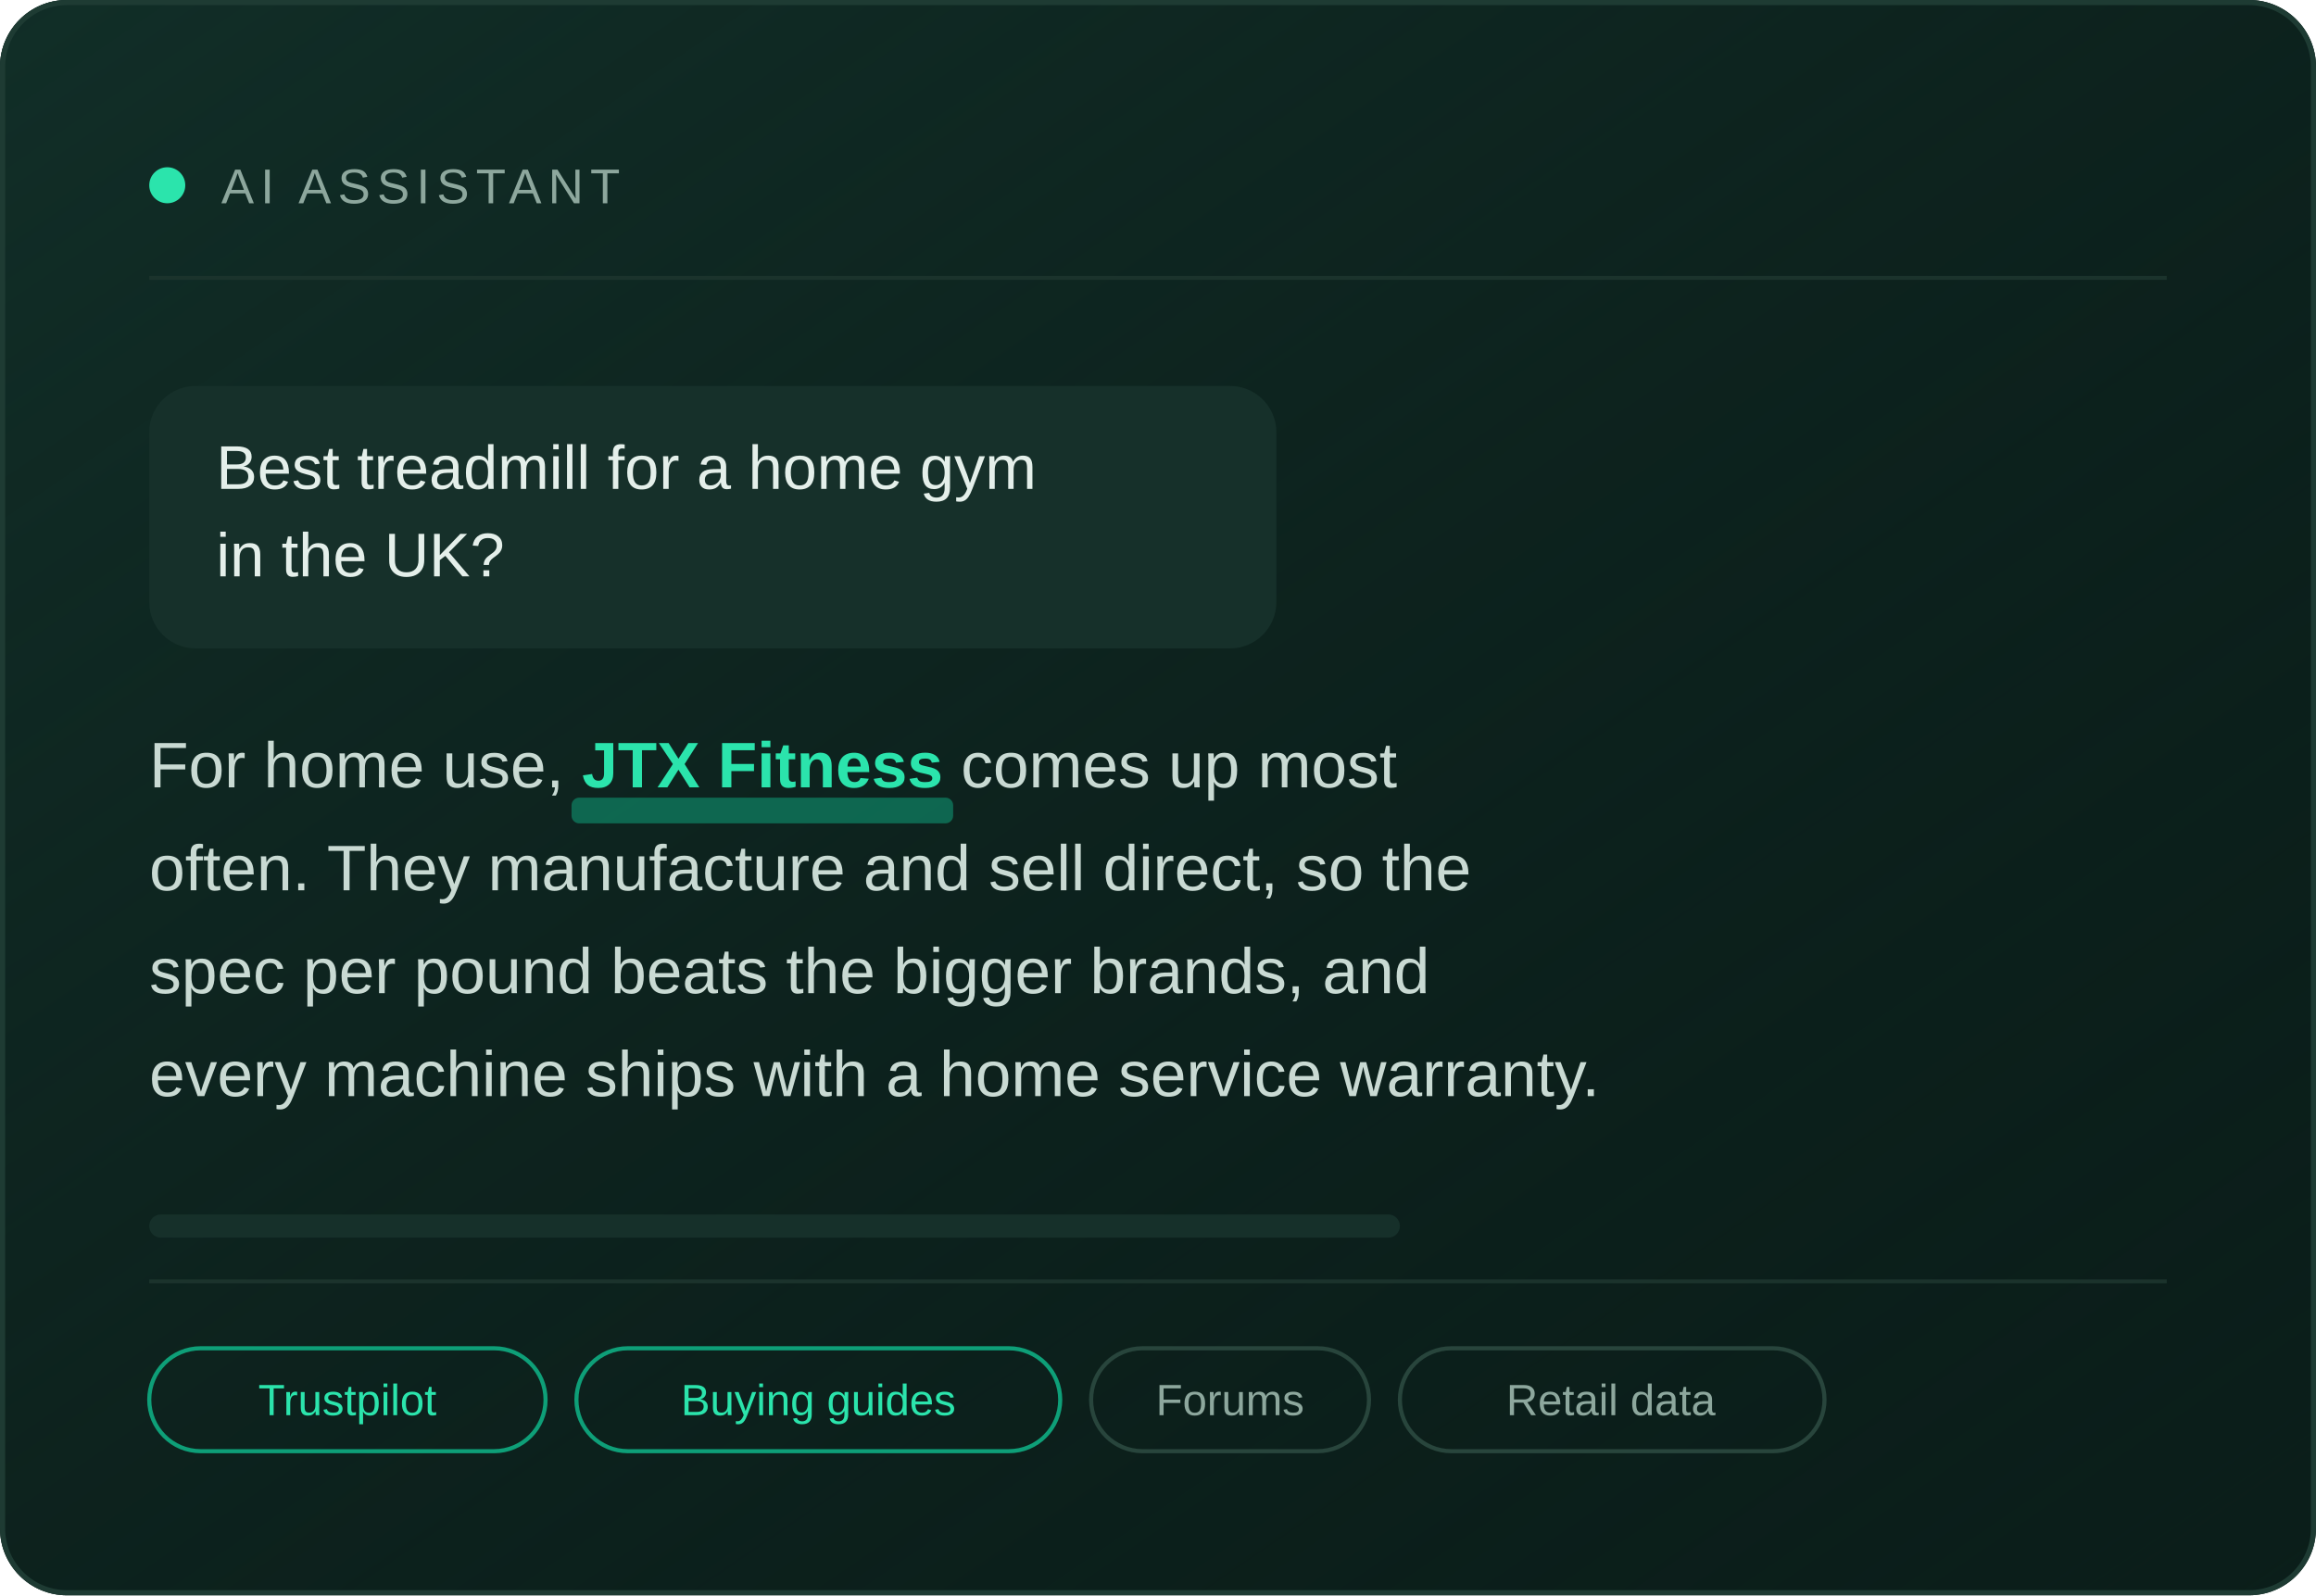
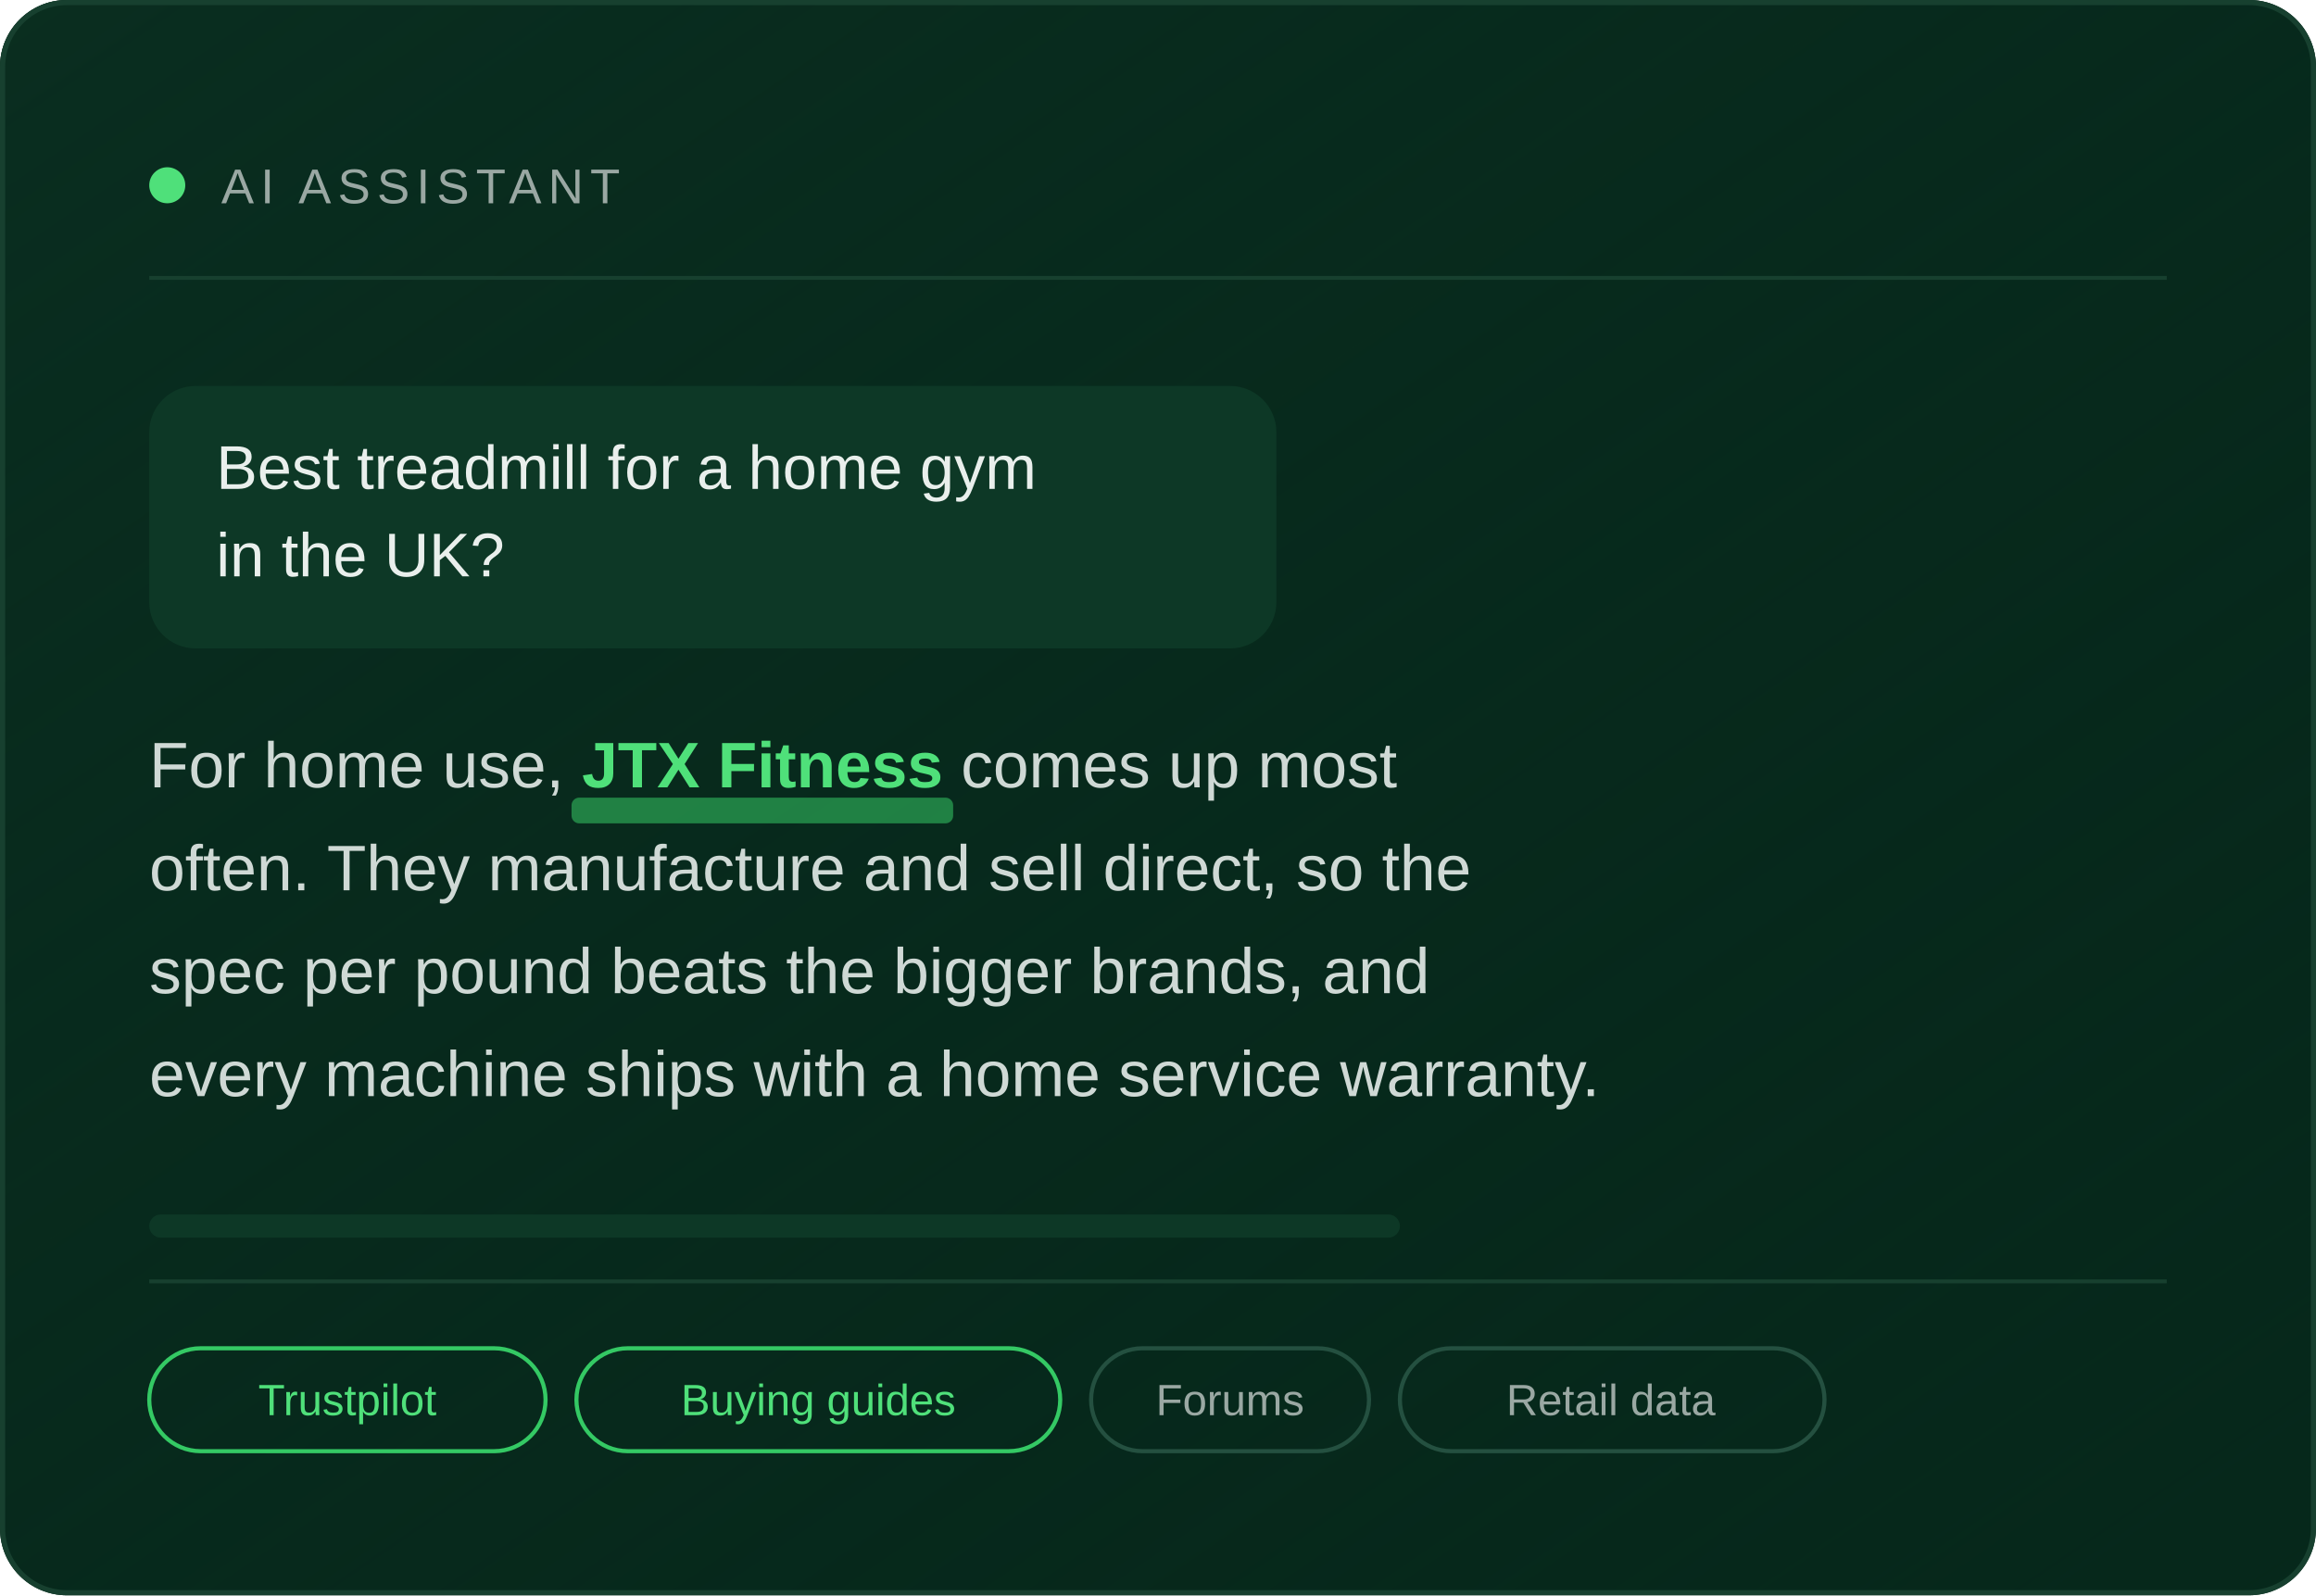
<svg xmlns="http://www.w3.org/2000/svg" viewBox="0 0 900 620" width="900" height="620" role="img" aria-label="An AI assistant naming JTX Fitness as the best home gym treadmill in the UK">
  <defs>
    <linearGradient id="g" x1="0" y1="0" x2="1" y2="1">
-       <stop offset="0%" stop-color="#123029" stop-opacity="0.9" />
-       <stop offset="100%" stop-color="#0B1E1A" stop-opacity="0" />
+       <stop offset="0%" stop-color="#0A2E20" stop-opacity="0.9" />
+       <stop offset="100%" stop-color="#06281B" stop-opacity="0" />
    </linearGradient>
  </defs>
-   <rect width="900" height="620" rx="26" fill="#0B1E1A" />
+   <rect width="900" height="620" rx="26" fill="#06281B" />
  <rect width="900" height="620" rx="26" fill="url(#g)" />
-   <rect x="1" y="1" width="898" height="618" rx="25" fill="none" stroke="#1E3B33" stroke-width="2" />
-   <circle cx="65" cy="72" r="7" fill="#2BE4AC" />
-   <text x="86" y="79" font-family="Arial, Helvetica, sans-serif" font-size="19" letter-spacing="2.6" fill="#8DA79D">AI ASSISTANT</text>
-   <path d="M58 108H842" stroke="#1B332C" stroke-width="1.5" />
-   <rect x="58" y="150" width="438" height="102" rx="18" fill="#16302A" />
-   <text x="84" y="190" font-family="Arial, Helvetica, sans-serif" font-size="24" fill="#E4EFEA">Best treadmill for a home gym</text>
-   <text x="84" y="224" font-family="Arial, Helvetica, sans-serif" font-size="24" fill="#E4EFEA">in the UK?</text>
-   <rect x="222.1" y="310" width="148.3" height="10" rx="3" fill="#0E9F78" opacity="0.55" />
-   <text x="58" y="306" font-family="Arial, Helvetica, sans-serif" font-size="25" fill="#C9DAD3">For home use, <tspan fill="#2BE4AC" font-weight="bold">JTX Fitness</tspan> comes up most</text>
-   <text x="58" y="346" font-family="Arial, Helvetica, sans-serif" font-size="25" fill="#C9DAD3">often. They manufacture and sell direct, so the</text>
-   <text x="58" y="386" font-family="Arial, Helvetica, sans-serif" font-size="25" fill="#C9DAD3">spec per pound beats the bigger brands, and</text>
-   <text x="58" y="426" font-family="Arial, Helvetica, sans-serif" font-size="25" fill="#C9DAD3">every machine ships with a home service warranty.</text>
-   <rect x="58" y="472" width="486" height="9" rx="4.5" fill="#16302A" />
-   <path d="M58 498H842" stroke="#1B332C" stroke-width="1.5" />
-   <rect x="58" y="524" width="154" height="40" rx="20" fill="none" stroke="#0E9F78" stroke-width="1.6" />
-   <text x="135" y="550" text-anchor="middle" font-family="Arial, Helvetica, sans-serif" font-size="17" fill="#2BE4AC">Trustpilot</text>
-   <rect x="224" y="524" width="188" height="40" rx="20" fill="none" stroke="#0E9F78" stroke-width="1.6" />
-   <text x="318" y="550" text-anchor="middle" font-family="Arial, Helvetica, sans-serif" font-size="17" fill="#2BE4AC">Buying guides</text>
-   <rect x="424" y="524" width="108" height="40" rx="20" fill="none" stroke="#28453C" stroke-width="1.6" />
-   <text x="478" y="550" text-anchor="middle" font-family="Arial, Helvetica, sans-serif" font-size="17" fill="#8DA79D">Forums</text>
-   <rect x="544" y="524" width="165" height="40" rx="20" fill="none" stroke="#28453C" stroke-width="1.6" />
-   <text x="626" y="550" text-anchor="middle" font-family="Arial, Helvetica, sans-serif" font-size="17" fill="#8DA79D">Retail data</text>
+   <rect x="1" y="1" width="898" height="618" rx="25" fill="none" stroke="#17402F" stroke-width="2" />
+   <circle cx="65" cy="72" r="7" fill="#4FE07A" />
+   <text x="86" y="79" font-family="Arial, Helvetica, sans-serif" font-size="19" letter-spacing="2.6" fill="#9AA8A3">AI ASSISTANT</text>
+   <path d="M58 108H842" stroke="#17402F" stroke-width="1.5" />
+   <rect x="58" y="150" width="438" height="102" rx="18" fill="#0D3826" />
+   <text x="84" y="190" font-family="Arial, Helvetica, sans-serif" font-size="24" fill="#E9EFEC">Best treadmill for a home gym</text>
+   <text x="84" y="224" font-family="Arial, Helvetica, sans-serif" font-size="24" fill="#E9EFEC">in the UK?</text>
+   <rect x="222.1" y="310" width="148.3" height="10" rx="3" fill="#34C964" opacity="0.55" />
+   <text x="58" y="306" font-family="Arial, Helvetica, sans-serif" font-size="25" fill="#CFD9D5">For home use, <tspan fill="#4FE07A" font-weight="bold">JTX Fitness</tspan> comes up most</text>
+   <text x="58" y="346" font-family="Arial, Helvetica, sans-serif" font-size="25" fill="#CFD9D5">often. They manufacture and sell direct, so the</text>
+   <text x="58" y="386" font-family="Arial, Helvetica, sans-serif" font-size="25" fill="#CFD9D5">spec per pound beats the bigger brands, and</text>
+   <text x="58" y="426" font-family="Arial, Helvetica, sans-serif" font-size="25" fill="#CFD9D5">every machine ships with a home service warranty.</text>
+   <rect x="58" y="472" width="486" height="9" rx="4.5" fill="#0D3826" />
+   <path d="M58 498H842" stroke="#17402F" stroke-width="1.5" />
+   <rect x="58" y="524" width="154" height="40" rx="20" fill="none" stroke="#34C964" stroke-width="1.6" />
+   <text x="135" y="550" text-anchor="middle" font-family="Arial, Helvetica, sans-serif" font-size="17" fill="#4FE07A">Trustpilot</text>
+   <rect x="224" y="524" width="188" height="40" rx="20" fill="none" stroke="#34C964" stroke-width="1.6" />
+   <text x="318" y="550" text-anchor="middle" font-family="Arial, Helvetica, sans-serif" font-size="17" fill="#4FE07A">Buying guides</text>
+   <rect x="424" y="524" width="108" height="40" rx="20" fill="none" stroke="#245040" stroke-width="1.6" />
+   <text x="478" y="550" text-anchor="middle" font-family="Arial, Helvetica, sans-serif" font-size="17" fill="#9AA8A3">Forums</text>
+   <rect x="544" y="524" width="165" height="40" rx="20" fill="none" stroke="#245040" stroke-width="1.6" />
+   <text x="626" y="550" text-anchor="middle" font-family="Arial, Helvetica, sans-serif" font-size="17" fill="#9AA8A3">Retail data</text>
</svg>
